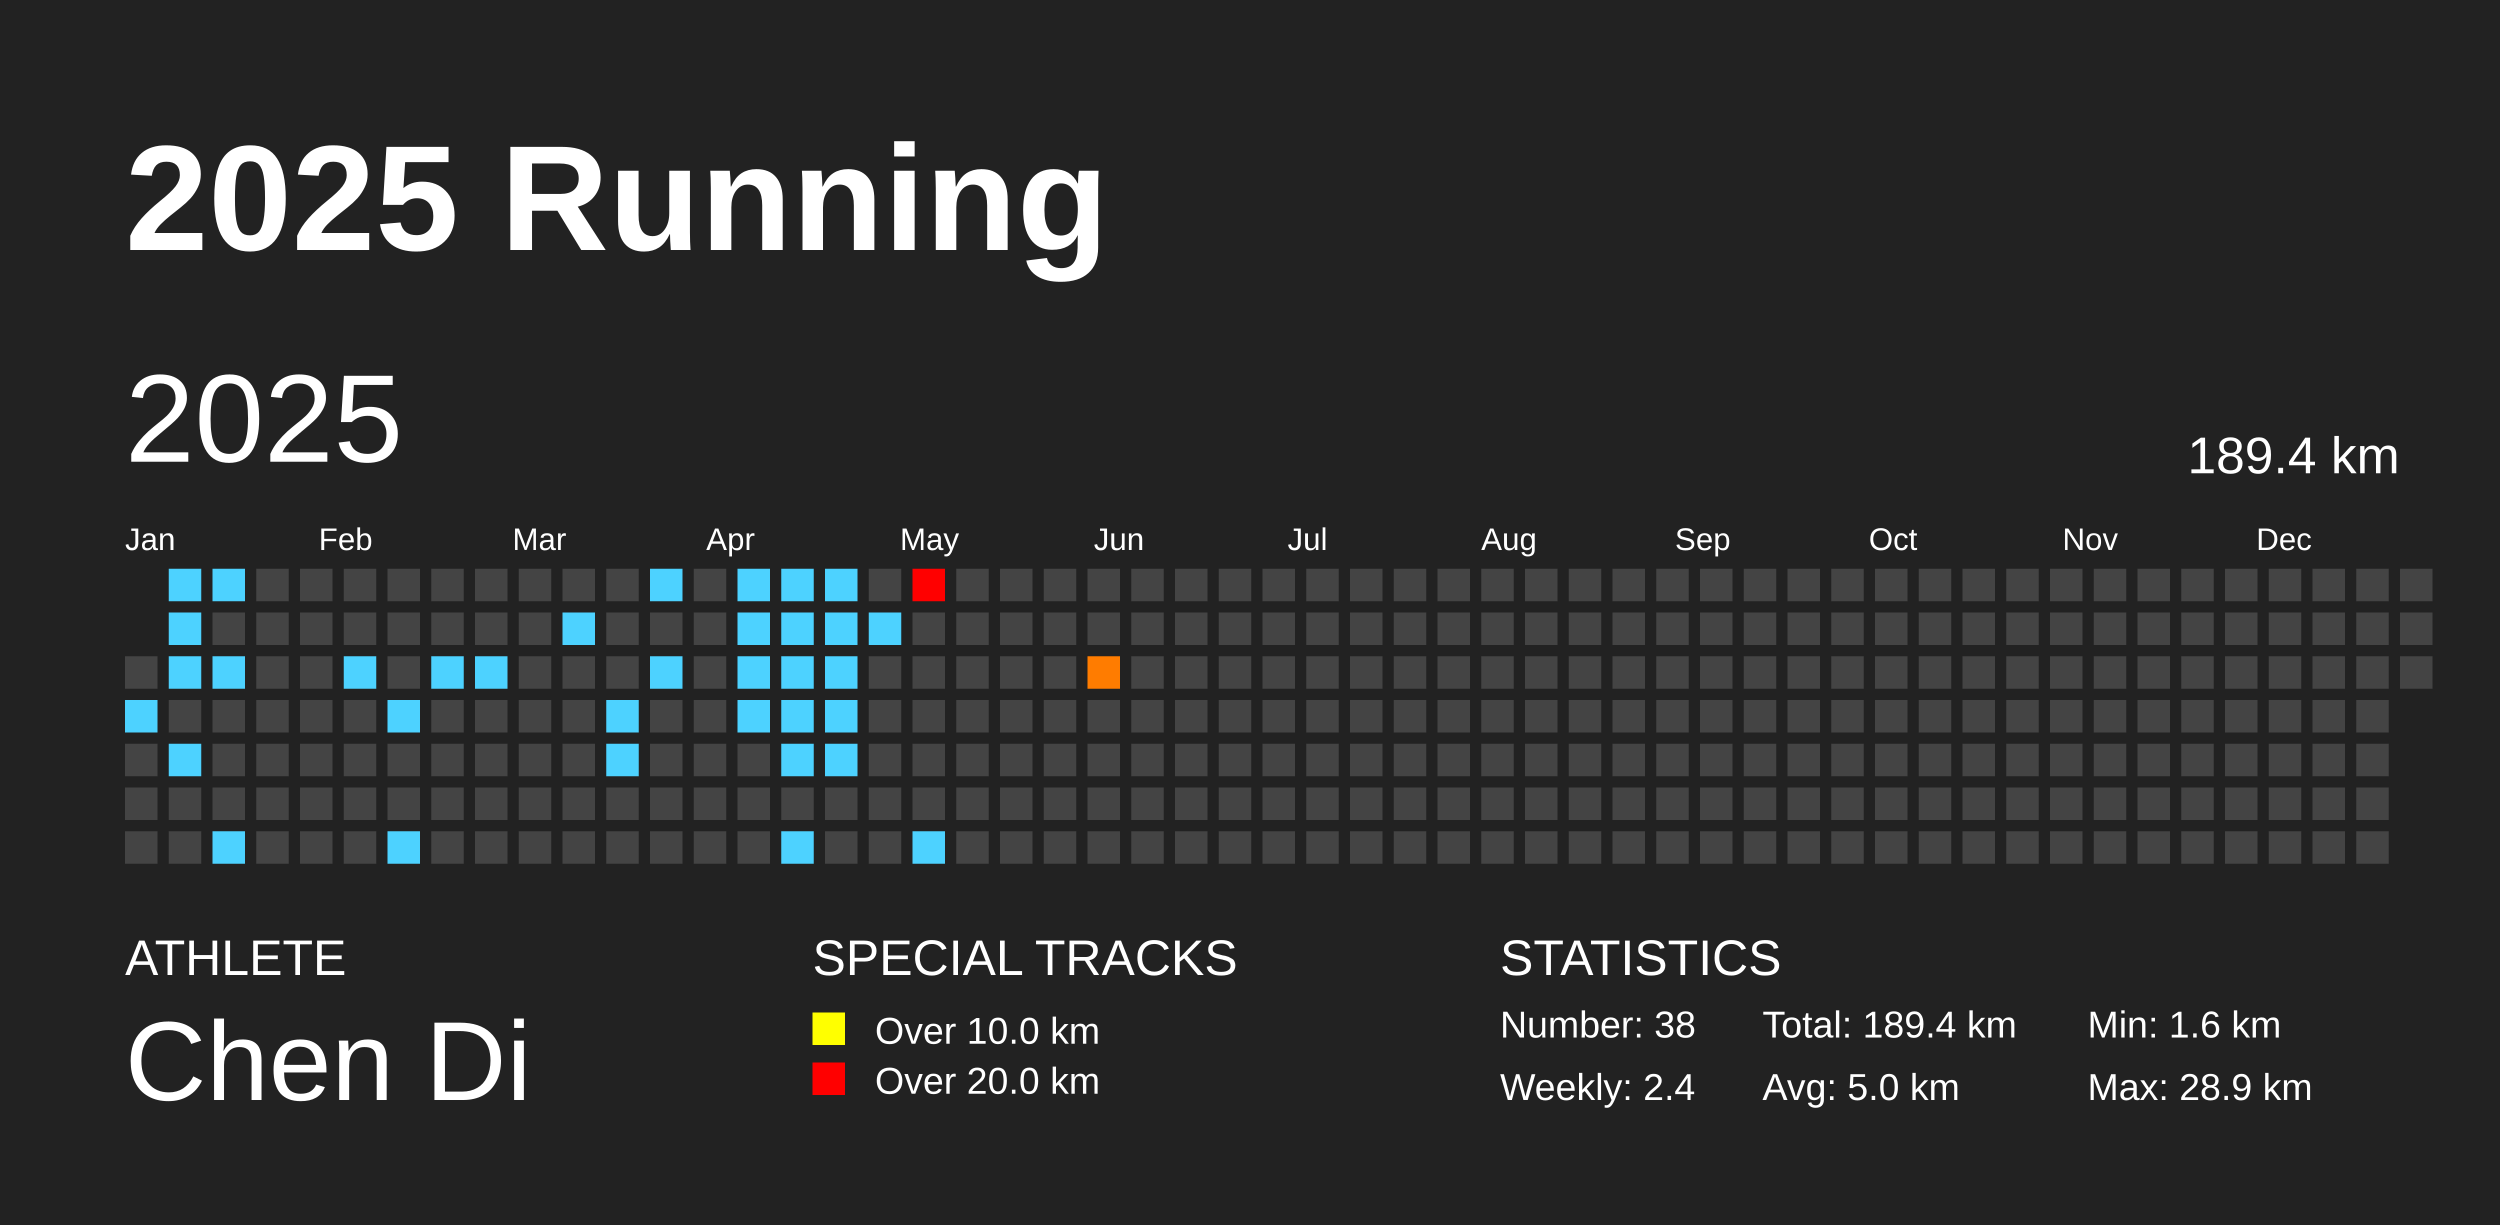
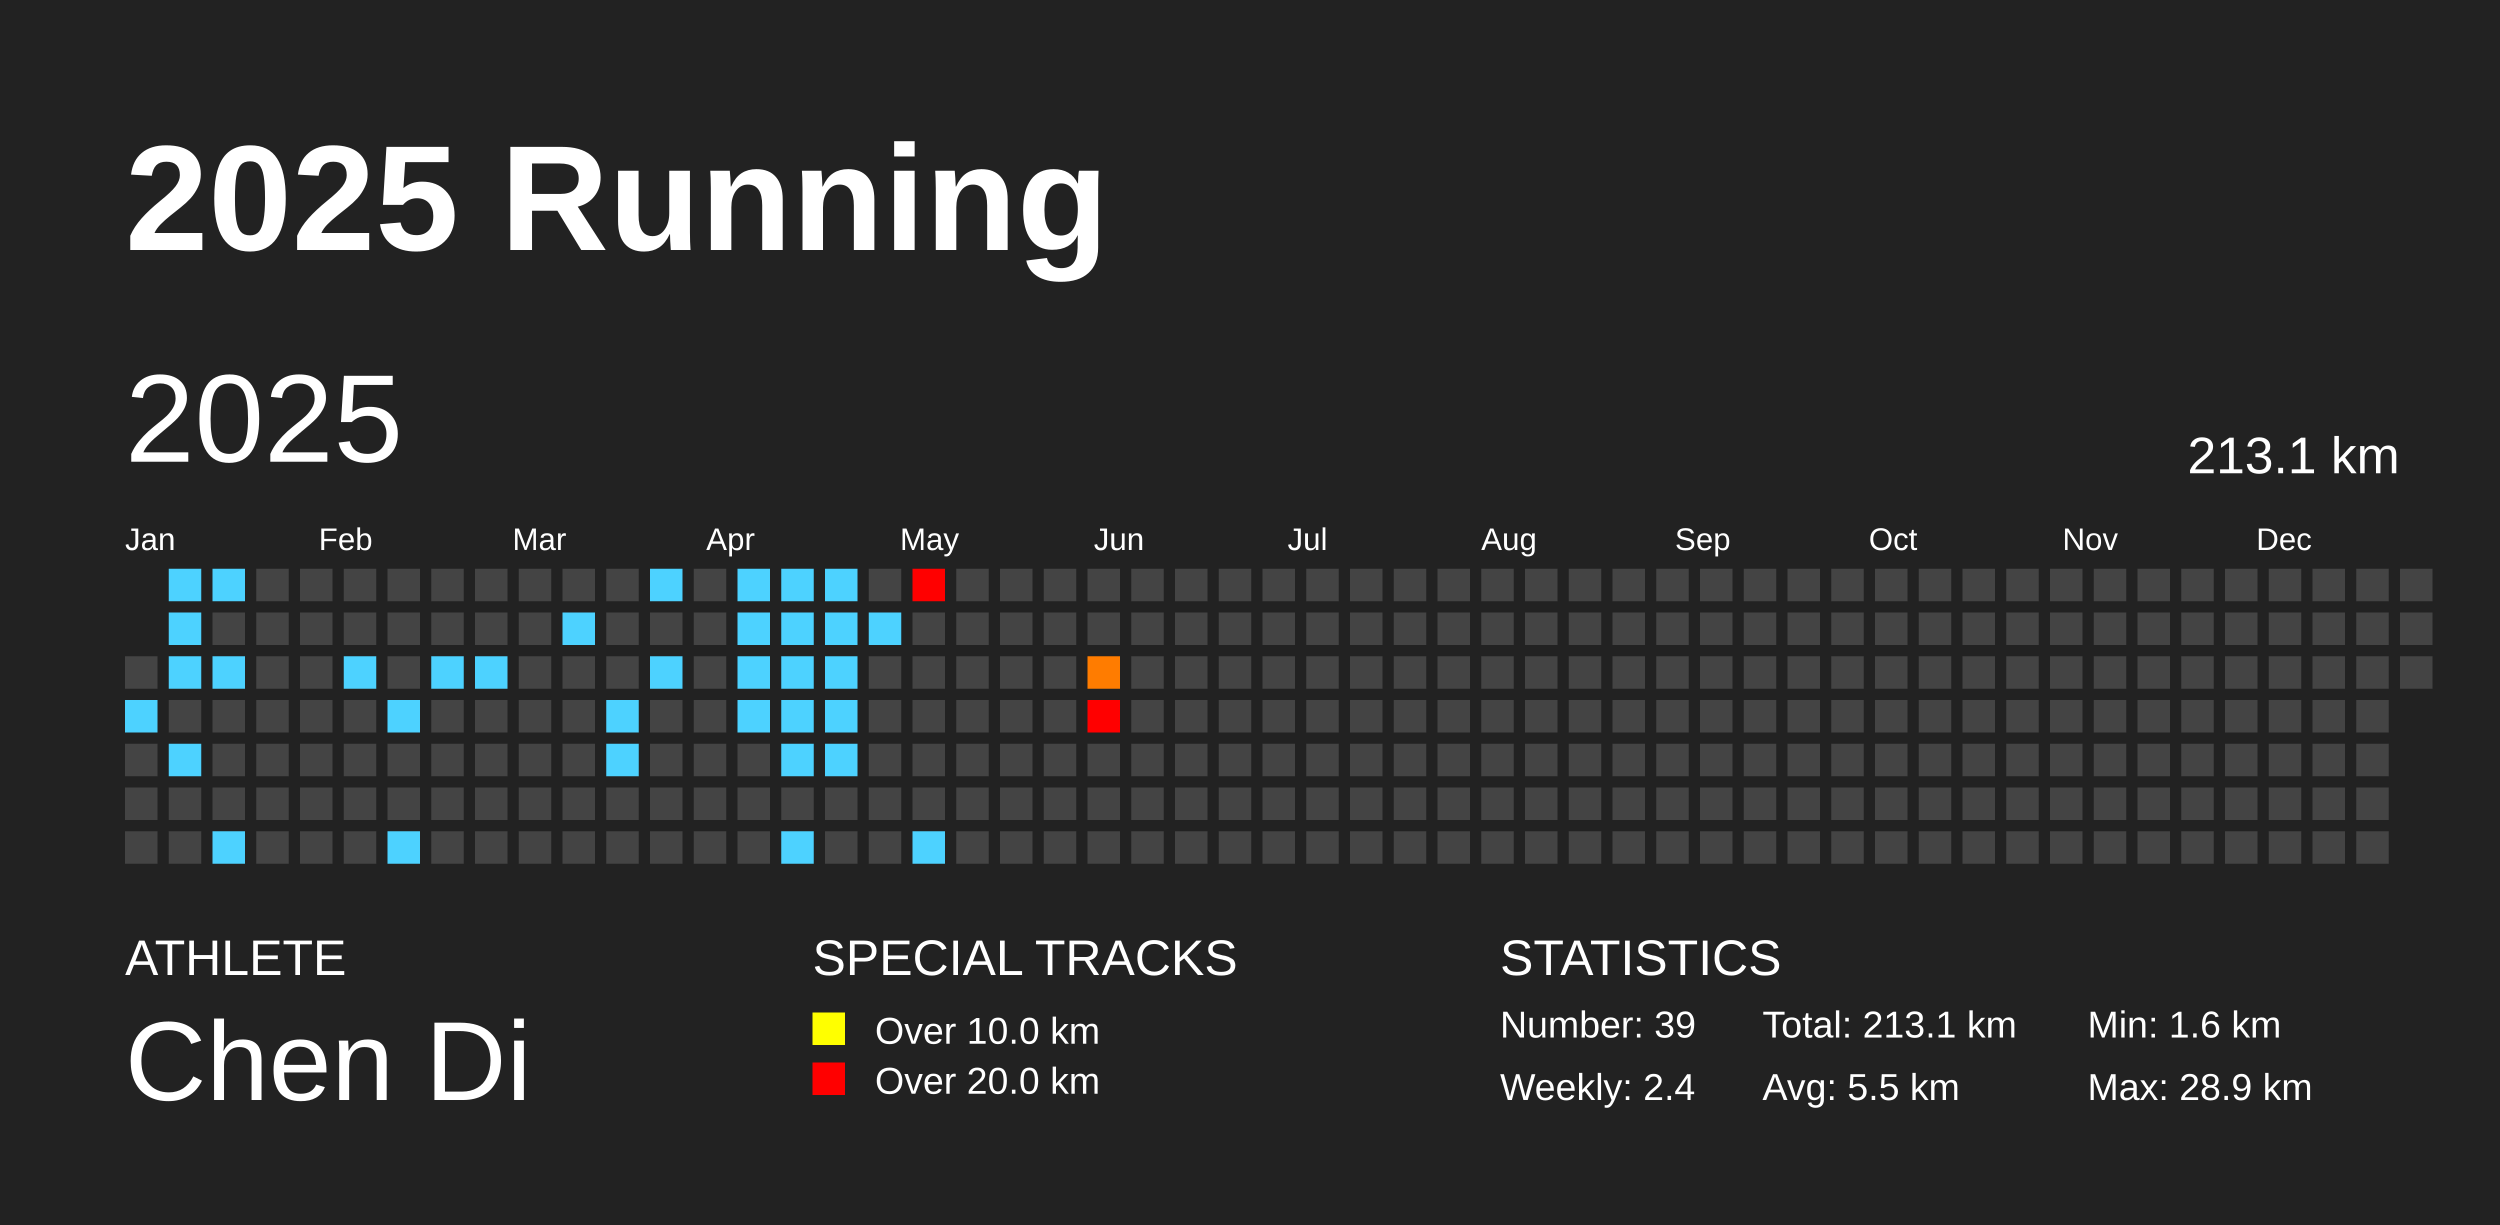
<svg xmlns="http://www.w3.org/2000/svg" baseProfile="full" height="98mm" version="1.1" viewBox="0,0,200,98" width="200mm">
  <defs />
  <rect fill="#222222" height="98" width="200" x="0" y="0" />
  <text fill="#FFFFFF" style="font-size:12px; font-family:Arial; font-weight:bold;" x="10" y="20">2025 Running</text>
  <text fill="#FFFFFF" style="font-size:4px; font-family:Arial" x="10" y="78">ATHLETE</text>
  <text fill="#FFFFFF" style="font-size:9px; font-family:Arial" x="10" y="88">Chen Di</text>
  <text fill="#FFFFFF" style="font-size:4px; font-family:Arial" x="65" y="78">SPECIAL TRACKS</text>
  <rect fill="yellow" height="2.6" width="2.6" x="65" y="81" />
  <text fill="#FFFFFF" style="font-size:3px; font-family:Arial" x="70" y="83.5">Over 10.0 km</text>
  <rect fill="red" height="2.6" width="2.6" x="65" y="85" />
  <text fill="#FFFFFF" style="font-size:3px; font-family:Arial" x="70" y="87.5">Over 20.0 km</text>
  <text fill="#FFFFFF" style="font-size:4px; font-family:Arial" x="120" y="78">STATISTICS</text>
-   <text fill="#FFFFFF" style="font-size:3px; font-family:Arial" x="120" y="83">Number: 38</text>
+   <text fill="#FFFFFF" style="font-size:3px; font-family:Arial" x="120" y="83">Number: 39</text>
  <text fill="#FFFFFF" style="font-size:3px; font-family:Arial" x="120" y="88">Weekly: 2.4</text>
-   <text fill="#FFFFFF" style="font-size:3px; font-family:Arial" x="141" y="83">Total: 189.4 km</text>
-   <text fill="#FFFFFF" style="font-size:3px; font-family:Arial" x="141" y="88">Avg: 5.0 km</text>
+   <text fill="#FFFFFF" style="font-size:3px; font-family:Arial" x="141" y="83">Total: 213.1 km</text>
+   <text fill="#FFFFFF" style="font-size:3px; font-family:Arial" x="141" y="88">Avg: 5.5 km</text>
  <text fill="#FFFFFF" style="font-size:3px; font-family:Arial" x="167" y="83">Min: 1.6 km</text>
  <text fill="#FFFFFF" style="font-size:3px; font-family:Arial" x="167" y="88">Max: 28.9 km</text>
  <text dominant-baseline="hanging" fill="#FFFFFF" style="font-size:10.0px; font-family:Arial;" x="10" y="30">2025</text>
-   <text dominant-baseline="hanging" fill="#FFFFFF" style="font-size:4.125px; font-family:Arial;" x="175" y="35">189.4 km</text>
+   <text dominant-baseline="hanging" fill="#FFFFFF" style="font-size:4.125px; font-family:Arial;" x="175" y="35">213.1 km</text>
  <text fill="#FFFFFF" style="font-size:2.5px; font-family:Arial" x="10.0" y="44">Jan</text>
  <text fill="#FFFFFF" style="font-size:2.5px; font-family:Arial" x="25.5" y="44">Feb</text>
  <text fill="#FFFFFF" style="font-size:2.5px; font-family:Arial" x="41.0" y="44">Mar</text>
  <text fill="#FFFFFF" style="font-size:2.5px; font-family:Arial" x="56.5" y="44">Apr</text>
  <text fill="#FFFFFF" style="font-size:2.5px; font-family:Arial" x="72.0" y="44">May</text>
  <text fill="#FFFFFF" style="font-size:2.5px; font-family:Arial" x="87.5" y="44">Jun</text>
  <text fill="#FFFFFF" style="font-size:2.5px; font-family:Arial" x="103.0" y="44">Jul</text>
  <text fill="#FFFFFF" style="font-size:2.5px; font-family:Arial" x="118.5" y="44">Aug</text>
  <text fill="#FFFFFF" style="font-size:2.5px; font-family:Arial" x="134.0" y="44">Sep</text>
  <text fill="#FFFFFF" style="font-size:2.5px; font-family:Arial" x="149.5" y="44">Oct</text>
  <text fill="#FFFFFF" style="font-size:2.5px; font-family:Arial" x="165.0" y="44">Nov</text>
  <text fill="#FFFFFF" style="font-size:2.5px; font-family:Arial" x="180.5" y="44">Dec</text>
  <rect fill="#444444" height="2.6" width="2.6" x="10.0" y="52.5" />
  <rect fill="#4dd2ff" height="2.6" width="2.6" x="10.0" y="56.0" />
  <rect fill="#444444" height="2.6" width="2.6" x="10.0" y="59.5" />
  <rect fill="#444444" height="2.6" width="2.6" x="10.0" y="63.0" />
  <rect fill="#444444" height="2.6" width="2.6" x="10.0" y="66.5" />
  <rect fill="#4dd2ff" height="2.6" width="2.6" x="13.5" y="45.5" />
  <rect fill="#4dd2ff" height="2.6" width="2.6" x="13.5" y="49.0" />
  <rect fill="#4dd2ff" height="2.6" width="2.6" x="13.5" y="52.5" />
  <rect fill="#444444" height="2.6" width="2.6" x="13.5" y="56.0" />
  <rect fill="#4dd2ff" height="2.6" width="2.6" x="13.5" y="59.5" />
  <rect fill="#444444" height="2.6" width="2.6" x="13.5" y="63.0" />
  <rect fill="#444444" height="2.6" width="2.6" x="13.5" y="66.5" />
  <rect fill="#4dd2ff" height="2.6" width="2.6" x="17.0" y="45.5" />
  <rect fill="#444444" height="2.6" width="2.6" x="17.0" y="49.0" />
  <rect fill="#4dd2ff" height="2.6" width="2.6" x="17.0" y="52.5" />
  <rect fill="#444444" height="2.6" width="2.6" x="17.0" y="56.0" />
  <rect fill="#444444" height="2.6" width="2.6" x="17.0" y="59.5" />
  <rect fill="#444444" height="2.6" width="2.6" x="17.0" y="63.0" />
  <rect fill="#4dd2ff" height="2.6" width="2.6" x="17.0" y="66.5" />
  <rect fill="#444444" height="2.6" width="2.6" x="20.5" y="45.5" />
  <rect fill="#444444" height="2.6" width="2.6" x="20.5" y="49.0" />
  <rect fill="#444444" height="2.6" width="2.6" x="20.5" y="52.5" />
  <rect fill="#444444" height="2.6" width="2.6" x="20.5" y="56.0" />
  <rect fill="#444444" height="2.6" width="2.6" x="20.5" y="59.5" />
  <rect fill="#444444" height="2.6" width="2.6" x="20.5" y="63.0" />
  <rect fill="#444444" height="2.6" width="2.6" x="20.5" y="66.5" />
  <rect fill="#444444" height="2.6" width="2.6" x="24.0" y="45.5" />
  <rect fill="#444444" height="2.6" width="2.6" x="24.0" y="49.0" />
  <rect fill="#444444" height="2.6" width="2.6" x="24.0" y="52.5" />
  <rect fill="#444444" height="2.6" width="2.6" x="24.0" y="56.0" />
  <rect fill="#444444" height="2.6" width="2.6" x="24.0" y="59.5" />
  <rect fill="#444444" height="2.6" width="2.6" x="24.0" y="63.0" />
  <rect fill="#444444" height="2.6" width="2.6" x="24.0" y="66.5" />
  <rect fill="#444444" height="2.6" width="2.6" x="27.5" y="45.5" />
  <rect fill="#444444" height="2.6" width="2.6" x="27.5" y="49.0" />
  <rect fill="#4dd2ff" height="2.6" width="2.6" x="27.5" y="52.5" />
  <rect fill="#444444" height="2.6" width="2.6" x="27.5" y="56.0" />
  <rect fill="#444444" height="2.6" width="2.6" x="27.5" y="59.5" />
  <rect fill="#444444" height="2.6" width="2.6" x="27.5" y="63.0" />
  <rect fill="#444444" height="2.6" width="2.6" x="27.5" y="66.5" />
  <rect fill="#444444" height="2.6" width="2.6" x="31.0" y="45.5" />
  <rect fill="#444444" height="2.6" width="2.6" x="31.0" y="49.0" />
  <rect fill="#444444" height="2.6" width="2.6" x="31.0" y="52.5" />
  <rect fill="#4dd2ff" height="2.6" width="2.6" x="31.0" y="56.0" />
  <rect fill="#444444" height="2.6" width="2.6" x="31.0" y="59.5" />
  <rect fill="#444444" height="2.6" width="2.6" x="31.0" y="63.0" />
  <rect fill="#4dd2ff" height="2.6" width="2.6" x="31.0" y="66.5" />
  <rect fill="#444444" height="2.6" width="2.6" x="34.5" y="45.5" />
  <rect fill="#444444" height="2.6" width="2.6" x="34.5" y="49.0" />
  <rect fill="#4dd2ff" height="2.6" width="2.6" x="34.5" y="52.5" />
  <rect fill="#444444" height="2.6" width="2.6" x="34.5" y="56.0" />
  <rect fill="#444444" height="2.6" width="2.6" x="34.5" y="59.5" />
  <rect fill="#444444" height="2.6" width="2.6" x="34.5" y="63.0" />
  <rect fill="#444444" height="2.6" width="2.6" x="34.5" y="66.5" />
  <rect fill="#444444" height="2.6" width="2.6" x="38.0" y="45.5" />
  <rect fill="#444444" height="2.6" width="2.6" x="38.0" y="49.0" />
  <rect fill="#4dd2ff" height="2.6" width="2.6" x="38.0" y="52.5" />
  <rect fill="#444444" height="2.6" width="2.6" x="38.0" y="56.0" />
  <rect fill="#444444" height="2.6" width="2.6" x="38.0" y="59.5" />
  <rect fill="#444444" height="2.6" width="2.6" x="38.0" y="63.0" />
  <rect fill="#444444" height="2.6" width="2.6" x="38.0" y="66.5" />
  <rect fill="#444444" height="2.6" width="2.6" x="41.5" y="45.5" />
  <rect fill="#444444" height="2.6" width="2.6" x="41.5" y="49.0" />
  <rect fill="#444444" height="2.6" width="2.6" x="41.5" y="52.5" />
  <rect fill="#444444" height="2.6" width="2.6" x="41.5" y="56.0" />
  <rect fill="#444444" height="2.6" width="2.6" x="41.5" y="59.5" />
  <rect fill="#444444" height="2.6" width="2.6" x="41.5" y="63.0" />
  <rect fill="#444444" height="2.6" width="2.6" x="41.5" y="66.5" />
  <rect fill="#444444" height="2.6" width="2.6" x="45.0" y="45.5" />
  <rect fill="#4dd2ff" height="2.6" width="2.6" x="45.0" y="49.0" />
  <rect fill="#444444" height="2.6" width="2.6" x="45.0" y="52.5" />
  <rect fill="#444444" height="2.6" width="2.6" x="45.0" y="56.0" />
  <rect fill="#444444" height="2.6" width="2.6" x="45.0" y="59.5" />
  <rect fill="#444444" height="2.6" width="2.6" x="45.0" y="63.0" />
  <rect fill="#444444" height="2.6" width="2.6" x="45.0" y="66.5" />
  <rect fill="#444444" height="2.6" width="2.6" x="48.5" y="45.5" />
  <rect fill="#444444" height="2.6" width="2.6" x="48.5" y="49.0" />
  <rect fill="#444444" height="2.6" width="2.6" x="48.5" y="52.5" />
  <rect fill="#4dd2ff" height="2.6" width="2.6" x="48.5" y="56.0" />
  <rect fill="#4dd2ff" height="2.6" width="2.6" x="48.5" y="59.5" />
  <rect fill="#444444" height="2.6" width="2.6" x="48.5" y="63.0" />
  <rect fill="#444444" height="2.6" width="2.6" x="48.5" y="66.5" />
  <rect fill="#4dd2ff" height="2.6" width="2.6" x="52.0" y="45.5" />
  <rect fill="#444444" height="2.6" width="2.6" x="52.0" y="49.0" />
  <rect fill="#4dd2ff" height="2.6" width="2.6" x="52.0" y="52.5" />
  <rect fill="#444444" height="2.6" width="2.6" x="52.0" y="56.0" />
  <rect fill="#444444" height="2.6" width="2.6" x="52.0" y="59.5" />
  <rect fill="#444444" height="2.6" width="2.6" x="52.0" y="63.0" />
  <rect fill="#444444" height="2.6" width="2.6" x="52.0" y="66.5" />
  <rect fill="#444444" height="2.6" width="2.6" x="55.5" y="45.5" />
  <rect fill="#444444" height="2.6" width="2.6" x="55.5" y="49.0" />
  <rect fill="#444444" height="2.6" width="2.6" x="55.5" y="52.5" />
  <rect fill="#444444" height="2.6" width="2.6" x="55.5" y="56.0" />
  <rect fill="#444444" height="2.6" width="2.6" x="55.5" y="59.5" />
  <rect fill="#444444" height="2.6" width="2.6" x="55.5" y="63.0" />
  <rect fill="#444444" height="2.6" width="2.6" x="55.5" y="66.5" />
  <rect fill="#4dd2ff" height="2.6" width="2.6" x="59.0" y="45.5" />
  <rect fill="#4dd2ff" height="2.6" width="2.6" x="59.0" y="49.0" />
  <rect fill="#4dd2ff" height="2.6" width="2.6" x="59.0" y="52.5" />
  <rect fill="#4dd2ff" height="2.6" width="2.6" x="59.0" y="56.0" />
  <rect fill="#444444" height="2.6" width="2.6" x="59.0" y="59.5" />
  <rect fill="#444444" height="2.6" width="2.6" x="59.0" y="63.0" />
  <rect fill="#444444" height="2.6" width="2.6" x="59.0" y="66.5" />
  <rect fill="#4dd2ff" height="2.6" width="2.6" x="62.5" y="45.5" />
  <rect fill="#4dd2ff" height="2.6" width="2.6" x="62.5" y="49.0" />
  <rect fill="#4dd2ff" height="2.6" width="2.6" x="62.5" y="52.5" />
  <rect fill="#4dd2ff" height="2.6" width="2.6" x="62.5" y="56.0" />
  <rect fill="#4dd2ff" height="2.6" width="2.6" x="62.5" y="59.5" />
  <rect fill="#444444" height="2.6" width="2.6" x="62.5" y="63.0" />
  <rect fill="#4dd2ff" height="2.6" width="2.6" x="62.5" y="66.5" />
  <rect fill="#4dd2ff" height="2.6" width="2.6" x="66.0" y="45.5" />
  <rect fill="#4dd2ff" height="2.6" width="2.6" x="66.0" y="49.0" />
  <rect fill="#4dd2ff" height="2.6" width="2.6" x="66.0" y="52.5" />
  <rect fill="#4dd2ff" height="2.6" width="2.6" x="66.0" y="56.0" />
  <rect fill="#4dd2ff" height="2.6" width="2.6" x="66.0" y="59.5" />
  <rect fill="#444444" height="2.6" width="2.6" x="66.0" y="63.0" />
  <rect fill="#444444" height="2.6" width="2.6" x="66.0" y="66.5" />
  <rect fill="#444444" height="2.6" width="2.6" x="69.5" y="45.5" />
  <rect fill="#4dd2ff" height="2.6" width="2.6" x="69.5" y="49.0" />
  <rect fill="#444444" height="2.6" width="2.6" x="69.5" y="52.5" />
  <rect fill="#444444" height="2.6" width="2.6" x="69.5" y="56.0" />
  <rect fill="#444444" height="2.6" width="2.6" x="69.5" y="59.5" />
  <rect fill="#444444" height="2.6" width="2.6" x="69.5" y="63.0" />
  <rect fill="#444444" height="2.6" width="2.6" x="69.5" y="66.5" />
  <rect fill="red" height="2.6" width="2.6" x="73.0" y="45.5" />
  <rect fill="#444444" height="2.6" width="2.6" x="73.0" y="49.0" />
  <rect fill="#444444" height="2.6" width="2.6" x="73.0" y="52.5" />
  <rect fill="#444444" height="2.6" width="2.6" x="73.0" y="56.0" />
  <rect fill="#444444" height="2.6" width="2.6" x="73.0" y="59.5" />
  <rect fill="#444444" height="2.6" width="2.6" x="73.0" y="63.0" />
  <rect fill="#4dd2ff" height="2.6" width="2.6" x="73.0" y="66.5" />
  <rect fill="#444444" height="2.6" width="2.6" x="76.5" y="45.5" />
  <rect fill="#444444" height="2.6" width="2.6" x="76.5" y="49.0" />
  <rect fill="#444444" height="2.6" width="2.6" x="76.5" y="52.5" />
  <rect fill="#444444" height="2.6" width="2.6" x="76.5" y="56.0" />
  <rect fill="#444444" height="2.6" width="2.6" x="76.5" y="59.5" />
  <rect fill="#444444" height="2.6" width="2.6" x="76.5" y="63.0" />
  <rect fill="#444444" height="2.6" width="2.6" x="76.5" y="66.5" />
  <rect fill="#444444" height="2.6" width="2.6" x="80.0" y="45.5" />
  <rect fill="#444444" height="2.6" width="2.6" x="80.0" y="49.0" />
  <rect fill="#444444" height="2.6" width="2.6" x="80.0" y="52.5" />
  <rect fill="#444444" height="2.6" width="2.6" x="80.0" y="56.0" />
  <rect fill="#444444" height="2.6" width="2.6" x="80.0" y="59.5" />
  <rect fill="#444444" height="2.6" width="2.6" x="80.0" y="63.0" />
  <rect fill="#444444" height="2.6" width="2.6" x="80.0" y="66.5" />
  <rect fill="#444444" height="2.6" width="2.6" x="83.5" y="45.5" />
  <rect fill="#444444" height="2.6" width="2.6" x="83.5" y="49.0" />
  <rect fill="#444444" height="2.6" width="2.6" x="83.5" y="52.5" />
  <rect fill="#444444" height="2.6" width="2.6" x="83.5" y="56.0" />
  <rect fill="#444444" height="2.6" width="2.6" x="83.5" y="59.5" />
  <rect fill="#444444" height="2.6" width="2.6" x="83.5" y="63.0" />
  <rect fill="#444444" height="2.6" width="2.6" x="83.5" y="66.5" />
  <rect fill="#444444" height="2.6" width="2.6" x="87.0" y="45.5" />
  <rect fill="#444444" height="2.6" width="2.6" x="87.0" y="49.0" />
  <rect fill="#ff7c00" height="2.6" width="2.6" x="87.0" y="52.5" />
-   <rect fill="#444444" height="2.6" width="2.6" x="87.0" y="56.0" />
+   <rect fill="red" height="2.6" width="2.6" x="87.0" y="56.0" />
  <rect fill="#444444" height="2.6" width="2.6" x="87.0" y="59.5" />
  <rect fill="#444444" height="2.6" width="2.6" x="87.0" y="63.0" />
  <rect fill="#444444" height="2.6" width="2.6" x="87.0" y="66.5" />
  <rect fill="#444444" height="2.6" width="2.6" x="90.5" y="45.5" />
  <rect fill="#444444" height="2.6" width="2.6" x="90.5" y="49.0" />
  <rect fill="#444444" height="2.6" width="2.6" x="90.5" y="52.5" />
  <rect fill="#444444" height="2.6" width="2.6" x="90.5" y="56.0" />
  <rect fill="#444444" height="2.6" width="2.6" x="90.5" y="59.5" />
  <rect fill="#444444" height="2.6" width="2.6" x="90.5" y="63.0" />
  <rect fill="#444444" height="2.6" width="2.6" x="90.5" y="66.5" />
  <rect fill="#444444" height="2.6" width="2.6" x="94.0" y="45.5" />
  <rect fill="#444444" height="2.6" width="2.6" x="94.0" y="49.0" />
  <rect fill="#444444" height="2.6" width="2.6" x="94.0" y="52.5" />
  <rect fill="#444444" height="2.6" width="2.6" x="94.0" y="56.0" />
  <rect fill="#444444" height="2.6" width="2.6" x="94.0" y="59.5" />
  <rect fill="#444444" height="2.6" width="2.6" x="94.0" y="63.0" />
  <rect fill="#444444" height="2.6" width="2.6" x="94.0" y="66.5" />
  <rect fill="#444444" height="2.6" width="2.6" x="97.5" y="45.5" />
  <rect fill="#444444" height="2.6" width="2.6" x="97.5" y="49.0" />
  <rect fill="#444444" height="2.6" width="2.6" x="97.5" y="52.5" />
  <rect fill="#444444" height="2.6" width="2.6" x="97.5" y="56.0" />
  <rect fill="#444444" height="2.6" width="2.6" x="97.5" y="59.5" />
  <rect fill="#444444" height="2.6" width="2.6" x="97.5" y="63.0" />
  <rect fill="#444444" height="2.6" width="2.6" x="97.5" y="66.5" />
  <rect fill="#444444" height="2.6" width="2.6" x="101.0" y="45.5" />
  <rect fill="#444444" height="2.6" width="2.6" x="101.0" y="49.0" />
  <rect fill="#444444" height="2.6" width="2.6" x="101.0" y="52.5" />
  <rect fill="#444444" height="2.6" width="2.6" x="101.0" y="56.0" />
  <rect fill="#444444" height="2.6" width="2.6" x="101.0" y="59.5" />
  <rect fill="#444444" height="2.6" width="2.6" x="101.0" y="63.0" />
  <rect fill="#444444" height="2.6" width="2.6" x="101.0" y="66.5" />
  <rect fill="#444444" height="2.6" width="2.6" x="104.5" y="45.5" />
  <rect fill="#444444" height="2.6" width="2.6" x="104.5" y="49.0" />
  <rect fill="#444444" height="2.6" width="2.6" x="104.5" y="52.5" />
  <rect fill="#444444" height="2.6" width="2.6" x="104.5" y="56.0" />
  <rect fill="#444444" height="2.6" width="2.6" x="104.5" y="59.5" />
  <rect fill="#444444" height="2.6" width="2.6" x="104.5" y="63.0" />
  <rect fill="#444444" height="2.6" width="2.6" x="104.5" y="66.5" />
  <rect fill="#444444" height="2.6" width="2.6" x="108.0" y="45.5" />
  <rect fill="#444444" height="2.6" width="2.6" x="108.0" y="49.0" />
  <rect fill="#444444" height="2.6" width="2.6" x="108.0" y="52.5" />
  <rect fill="#444444" height="2.6" width="2.6" x="108.0" y="56.0" />
  <rect fill="#444444" height="2.6" width="2.6" x="108.0" y="59.5" />
  <rect fill="#444444" height="2.6" width="2.6" x="108.0" y="63.0" />
  <rect fill="#444444" height="2.6" width="2.6" x="108.0" y="66.5" />
  <rect fill="#444444" height="2.6" width="2.6" x="111.5" y="45.5" />
  <rect fill="#444444" height="2.6" width="2.6" x="111.5" y="49.0" />
  <rect fill="#444444" height="2.6" width="2.6" x="111.5" y="52.5" />
  <rect fill="#444444" height="2.6" width="2.6" x="111.5" y="56.0" />
  <rect fill="#444444" height="2.6" width="2.6" x="111.5" y="59.5" />
  <rect fill="#444444" height="2.6" width="2.6" x="111.5" y="63.0" />
  <rect fill="#444444" height="2.6" width="2.6" x="111.5" y="66.5" />
  <rect fill="#444444" height="2.6" width="2.6" x="115.0" y="45.5" />
  <rect fill="#444444" height="2.6" width="2.6" x="115.0" y="49.0" />
  <rect fill="#444444" height="2.6" width="2.6" x="115.0" y="52.5" />
  <rect fill="#444444" height="2.6" width="2.6" x="115.0" y="56.0" />
  <rect fill="#444444" height="2.6" width="2.6" x="115.0" y="59.5" />
  <rect fill="#444444" height="2.6" width="2.6" x="115.0" y="63.0" />
  <rect fill="#444444" height="2.6" width="2.6" x="115.0" y="66.5" />
  <rect fill="#444444" height="2.6" width="2.6" x="118.5" y="45.5" />
  <rect fill="#444444" height="2.6" width="2.6" x="118.5" y="49.0" />
  <rect fill="#444444" height="2.6" width="2.6" x="118.5" y="52.5" />
  <rect fill="#444444" height="2.6" width="2.6" x="118.5" y="56.0" />
  <rect fill="#444444" height="2.6" width="2.6" x="118.5" y="59.5" />
  <rect fill="#444444" height="2.6" width="2.6" x="118.5" y="63.0" />
  <rect fill="#444444" height="2.6" width="2.6" x="118.5" y="66.5" />
  <rect fill="#444444" height="2.6" width="2.6" x="122.0" y="45.5" />
  <rect fill="#444444" height="2.6" width="2.6" x="122.0" y="49.0" />
  <rect fill="#444444" height="2.6" width="2.6" x="122.0" y="52.5" />
  <rect fill="#444444" height="2.6" width="2.6" x="122.0" y="56.0" />
  <rect fill="#444444" height="2.6" width="2.6" x="122.0" y="59.5" />
  <rect fill="#444444" height="2.6" width="2.6" x="122.0" y="63.0" />
  <rect fill="#444444" height="2.6" width="2.6" x="122.0" y="66.5" />
  <rect fill="#444444" height="2.6" width="2.6" x="125.5" y="45.5" />
  <rect fill="#444444" height="2.6" width="2.6" x="125.5" y="49.0" />
  <rect fill="#444444" height="2.6" width="2.6" x="125.5" y="52.5" />
  <rect fill="#444444" height="2.6" width="2.6" x="125.5" y="56.0" />
  <rect fill="#444444" height="2.6" width="2.6" x="125.5" y="59.5" />
  <rect fill="#444444" height="2.6" width="2.6" x="125.5" y="63.0" />
  <rect fill="#444444" height="2.6" width="2.6" x="125.5" y="66.5" />
  <rect fill="#444444" height="2.6" width="2.6" x="129.0" y="45.5" />
  <rect fill="#444444" height="2.6" width="2.6" x="129.0" y="49.0" />
  <rect fill="#444444" height="2.6" width="2.6" x="129.0" y="52.5" />
  <rect fill="#444444" height="2.6" width="2.6" x="129.0" y="56.0" />
  <rect fill="#444444" height="2.6" width="2.6" x="129.0" y="59.5" />
  <rect fill="#444444" height="2.6" width="2.6" x="129.0" y="63.0" />
  <rect fill="#444444" height="2.6" width="2.6" x="129.0" y="66.5" />
  <rect fill="#444444" height="2.6" width="2.6" x="132.5" y="45.5" />
  <rect fill="#444444" height="2.6" width="2.6" x="132.5" y="49.0" />
  <rect fill="#444444" height="2.6" width="2.6" x="132.5" y="52.5" />
  <rect fill="#444444" height="2.6" width="2.6" x="132.5" y="56.0" />
  <rect fill="#444444" height="2.6" width="2.6" x="132.5" y="59.5" />
  <rect fill="#444444" height="2.6" width="2.6" x="132.5" y="63.0" />
  <rect fill="#444444" height="2.6" width="2.6" x="132.5" y="66.5" />
  <rect fill="#444444" height="2.6" width="2.6" x="136.0" y="45.5" />
  <rect fill="#444444" height="2.6" width="2.6" x="136.0" y="49.0" />
  <rect fill="#444444" height="2.6" width="2.6" x="136.0" y="52.5" />
  <rect fill="#444444" height="2.6" width="2.6" x="136.0" y="56.0" />
  <rect fill="#444444" height="2.6" width="2.6" x="136.0" y="59.5" />
  <rect fill="#444444" height="2.6" width="2.6" x="136.0" y="63.0" />
  <rect fill="#444444" height="2.6" width="2.6" x="136.0" y="66.5" />
  <rect fill="#444444" height="2.6" width="2.6" x="139.5" y="45.5" />
  <rect fill="#444444" height="2.6" width="2.6" x="139.5" y="49.0" />
  <rect fill="#444444" height="2.6" width="2.6" x="139.5" y="52.5" />
  <rect fill="#444444" height="2.6" width="2.6" x="139.5" y="56.0" />
  <rect fill="#444444" height="2.6" width="2.6" x="139.5" y="59.5" />
  <rect fill="#444444" height="2.6" width="2.6" x="139.5" y="63.0" />
  <rect fill="#444444" height="2.6" width="2.6" x="139.5" y="66.5" />
  <rect fill="#444444" height="2.6" width="2.6" x="143.0" y="45.5" />
  <rect fill="#444444" height="2.6" width="2.6" x="143.0" y="49.0" />
  <rect fill="#444444" height="2.6" width="2.6" x="143.0" y="52.5" />
  <rect fill="#444444" height="2.6" width="2.6" x="143.0" y="56.0" />
  <rect fill="#444444" height="2.6" width="2.6" x="143.0" y="59.5" />
  <rect fill="#444444" height="2.6" width="2.6" x="143.0" y="63.0" />
  <rect fill="#444444" height="2.6" width="2.6" x="143.0" y="66.5" />
  <rect fill="#444444" height="2.6" width="2.6" x="146.5" y="45.5" />
  <rect fill="#444444" height="2.6" width="2.6" x="146.5" y="49.0" />
  <rect fill="#444444" height="2.6" width="2.6" x="146.5" y="52.5" />
  <rect fill="#444444" height="2.6" width="2.6" x="146.5" y="56.0" />
  <rect fill="#444444" height="2.6" width="2.6" x="146.5" y="59.5" />
  <rect fill="#444444" height="2.6" width="2.6" x="146.5" y="63.0" />
  <rect fill="#444444" height="2.6" width="2.6" x="146.5" y="66.5" />
  <rect fill="#444444" height="2.6" width="2.6" x="150.0" y="45.5" />
  <rect fill="#444444" height="2.6" width="2.6" x="150.0" y="49.0" />
  <rect fill="#444444" height="2.6" width="2.6" x="150.0" y="52.5" />
  <rect fill="#444444" height="2.6" width="2.6" x="150.0" y="56.0" />
  <rect fill="#444444" height="2.6" width="2.6" x="150.0" y="59.5" />
  <rect fill="#444444" height="2.6" width="2.6" x="150.0" y="63.0" />
  <rect fill="#444444" height="2.6" width="2.6" x="150.0" y="66.5" />
  <rect fill="#444444" height="2.6" width="2.6" x="153.5" y="45.5" />
  <rect fill="#444444" height="2.6" width="2.6" x="153.5" y="49.0" />
  <rect fill="#444444" height="2.6" width="2.6" x="153.5" y="52.5" />
  <rect fill="#444444" height="2.6" width="2.6" x="153.5" y="56.0" />
  <rect fill="#444444" height="2.6" width="2.6" x="153.5" y="59.5" />
  <rect fill="#444444" height="2.6" width="2.6" x="153.5" y="63.0" />
  <rect fill="#444444" height="2.6" width="2.6" x="153.5" y="66.5" />
  <rect fill="#444444" height="2.6" width="2.6" x="157.0" y="45.5" />
  <rect fill="#444444" height="2.6" width="2.6" x="157.0" y="49.0" />
  <rect fill="#444444" height="2.6" width="2.6" x="157.0" y="52.5" />
  <rect fill="#444444" height="2.6" width="2.6" x="157.0" y="56.0" />
  <rect fill="#444444" height="2.6" width="2.6" x="157.0" y="59.5" />
  <rect fill="#444444" height="2.6" width="2.6" x="157.0" y="63.0" />
  <rect fill="#444444" height="2.6" width="2.6" x="157.0" y="66.5" />
  <rect fill="#444444" height="2.6" width="2.6" x="160.5" y="45.5" />
  <rect fill="#444444" height="2.6" width="2.6" x="160.5" y="49.0" />
  <rect fill="#444444" height="2.6" width="2.6" x="160.5" y="52.5" />
  <rect fill="#444444" height="2.6" width="2.6" x="160.5" y="56.0" />
  <rect fill="#444444" height="2.6" width="2.6" x="160.5" y="59.5" />
  <rect fill="#444444" height="2.6" width="2.6" x="160.5" y="63.0" />
  <rect fill="#444444" height="2.6" width="2.6" x="160.5" y="66.5" />
  <rect fill="#444444" height="2.6" width="2.6" x="164.0" y="45.5" />
  <rect fill="#444444" height="2.6" width="2.6" x="164.0" y="49.0" />
  <rect fill="#444444" height="2.6" width="2.6" x="164.0" y="52.5" />
  <rect fill="#444444" height="2.6" width="2.6" x="164.0" y="56.0" />
  <rect fill="#444444" height="2.6" width="2.6" x="164.0" y="59.5" />
  <rect fill="#444444" height="2.6" width="2.6" x="164.0" y="63.0" />
  <rect fill="#444444" height="2.6" width="2.6" x="164.0" y="66.5" />
  <rect fill="#444444" height="2.6" width="2.6" x="167.5" y="45.5" />
  <rect fill="#444444" height="2.6" width="2.6" x="167.5" y="49.0" />
  <rect fill="#444444" height="2.6" width="2.6" x="167.5" y="52.5" />
  <rect fill="#444444" height="2.6" width="2.6" x="167.5" y="56.0" />
  <rect fill="#444444" height="2.6" width="2.6" x="167.5" y="59.5" />
  <rect fill="#444444" height="2.6" width="2.6" x="167.5" y="63.0" />
  <rect fill="#444444" height="2.6" width="2.6" x="167.5" y="66.5" />
  <rect fill="#444444" height="2.6" width="2.6" x="171.0" y="45.5" />
  <rect fill="#444444" height="2.6" width="2.6" x="171.0" y="49.0" />
  <rect fill="#444444" height="2.6" width="2.6" x="171.0" y="52.5" />
  <rect fill="#444444" height="2.6" width="2.6" x="171.0" y="56.0" />
  <rect fill="#444444" height="2.6" width="2.6" x="171.0" y="59.5" />
  <rect fill="#444444" height="2.6" width="2.6" x="171.0" y="63.0" />
  <rect fill="#444444" height="2.6" width="2.6" x="171.0" y="66.5" />
  <rect fill="#444444" height="2.6" width="2.6" x="174.5" y="45.5" />
  <rect fill="#444444" height="2.6" width="2.6" x="174.5" y="49.0" />
  <rect fill="#444444" height="2.6" width="2.6" x="174.5" y="52.5" />
  <rect fill="#444444" height="2.6" width="2.6" x="174.5" y="56.0" />
  <rect fill="#444444" height="2.6" width="2.6" x="174.5" y="59.5" />
  <rect fill="#444444" height="2.6" width="2.6" x="174.5" y="63.0" />
  <rect fill="#444444" height="2.6" width="2.6" x="174.5" y="66.5" />
  <rect fill="#444444" height="2.6" width="2.6" x="178.0" y="45.5" />
  <rect fill="#444444" height="2.6" width="2.6" x="178.0" y="49.0" />
  <rect fill="#444444" height="2.6" width="2.6" x="178.0" y="52.5" />
  <rect fill="#444444" height="2.6" width="2.6" x="178.0" y="56.0" />
  <rect fill="#444444" height="2.6" width="2.6" x="178.0" y="59.5" />
  <rect fill="#444444" height="2.6" width="2.6" x="178.0" y="63.0" />
  <rect fill="#444444" height="2.6" width="2.6" x="178.0" y="66.5" />
  <rect fill="#444444" height="2.6" width="2.6" x="181.5" y="45.5" />
  <rect fill="#444444" height="2.6" width="2.6" x="181.5" y="49.0" />
  <rect fill="#444444" height="2.6" width="2.6" x="181.5" y="52.5" />
  <rect fill="#444444" height="2.6" width="2.6" x="181.5" y="56.0" />
  <rect fill="#444444" height="2.6" width="2.6" x="181.5" y="59.5" />
  <rect fill="#444444" height="2.6" width="2.6" x="181.5" y="63.0" />
  <rect fill="#444444" height="2.6" width="2.6" x="181.5" y="66.5" />
  <rect fill="#444444" height="2.6" width="2.6" x="185.0" y="45.5" />
  <rect fill="#444444" height="2.6" width="2.6" x="185.0" y="49.0" />
  <rect fill="#444444" height="2.6" width="2.6" x="185.0" y="52.5" />
  <rect fill="#444444" height="2.6" width="2.6" x="185.0" y="56.0" />
  <rect fill="#444444" height="2.6" width="2.6" x="185.0" y="59.5" />
  <rect fill="#444444" height="2.6" width="2.6" x="185.0" y="63.0" />
  <rect fill="#444444" height="2.6" width="2.6" x="185.0" y="66.5" />
  <rect fill="#444444" height="2.6" width="2.6" x="188.5" y="45.5" />
  <rect fill="#444444" height="2.6" width="2.6" x="188.5" y="49.0" />
  <rect fill="#444444" height="2.6" width="2.6" x="188.5" y="52.5" />
  <rect fill="#444444" height="2.6" width="2.6" x="188.5" y="56.0" />
  <rect fill="#444444" height="2.6" width="2.6" x="188.5" y="59.5" />
  <rect fill="#444444" height="2.6" width="2.6" x="188.5" y="63.0" />
  <rect fill="#444444" height="2.6" width="2.6" x="188.5" y="66.5" />
  <rect fill="#444444" height="2.6" width="2.6" x="192.0" y="45.5" />
  <rect fill="#444444" height="2.6" width="2.6" x="192.0" y="49.0" />
  <rect fill="#444444" height="2.6" width="2.6" x="192.0" y="52.5" />
</svg>
